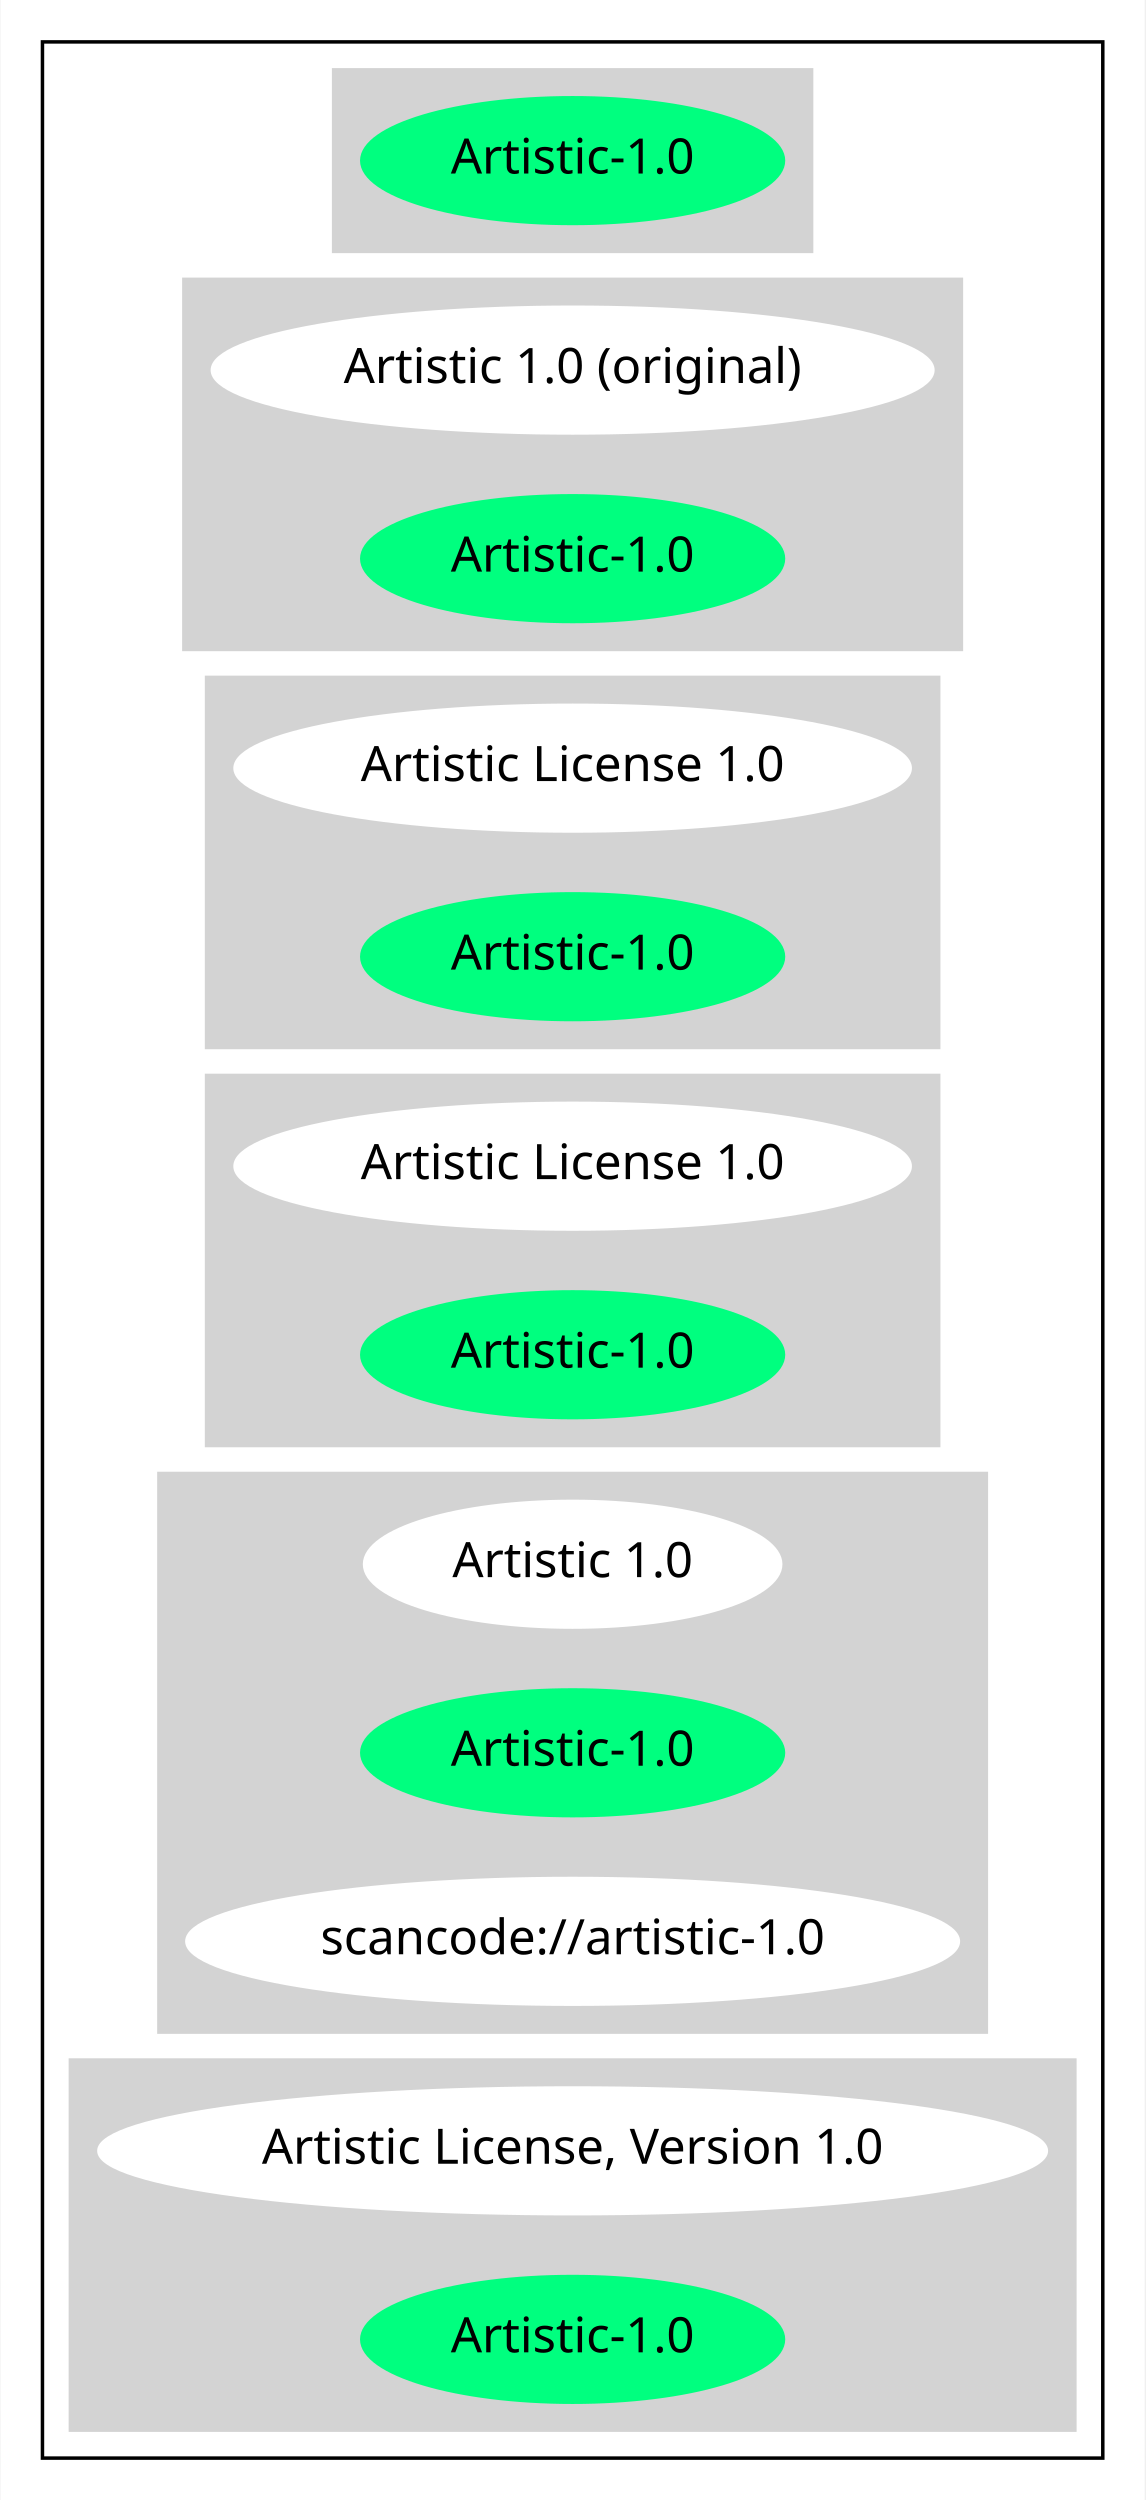
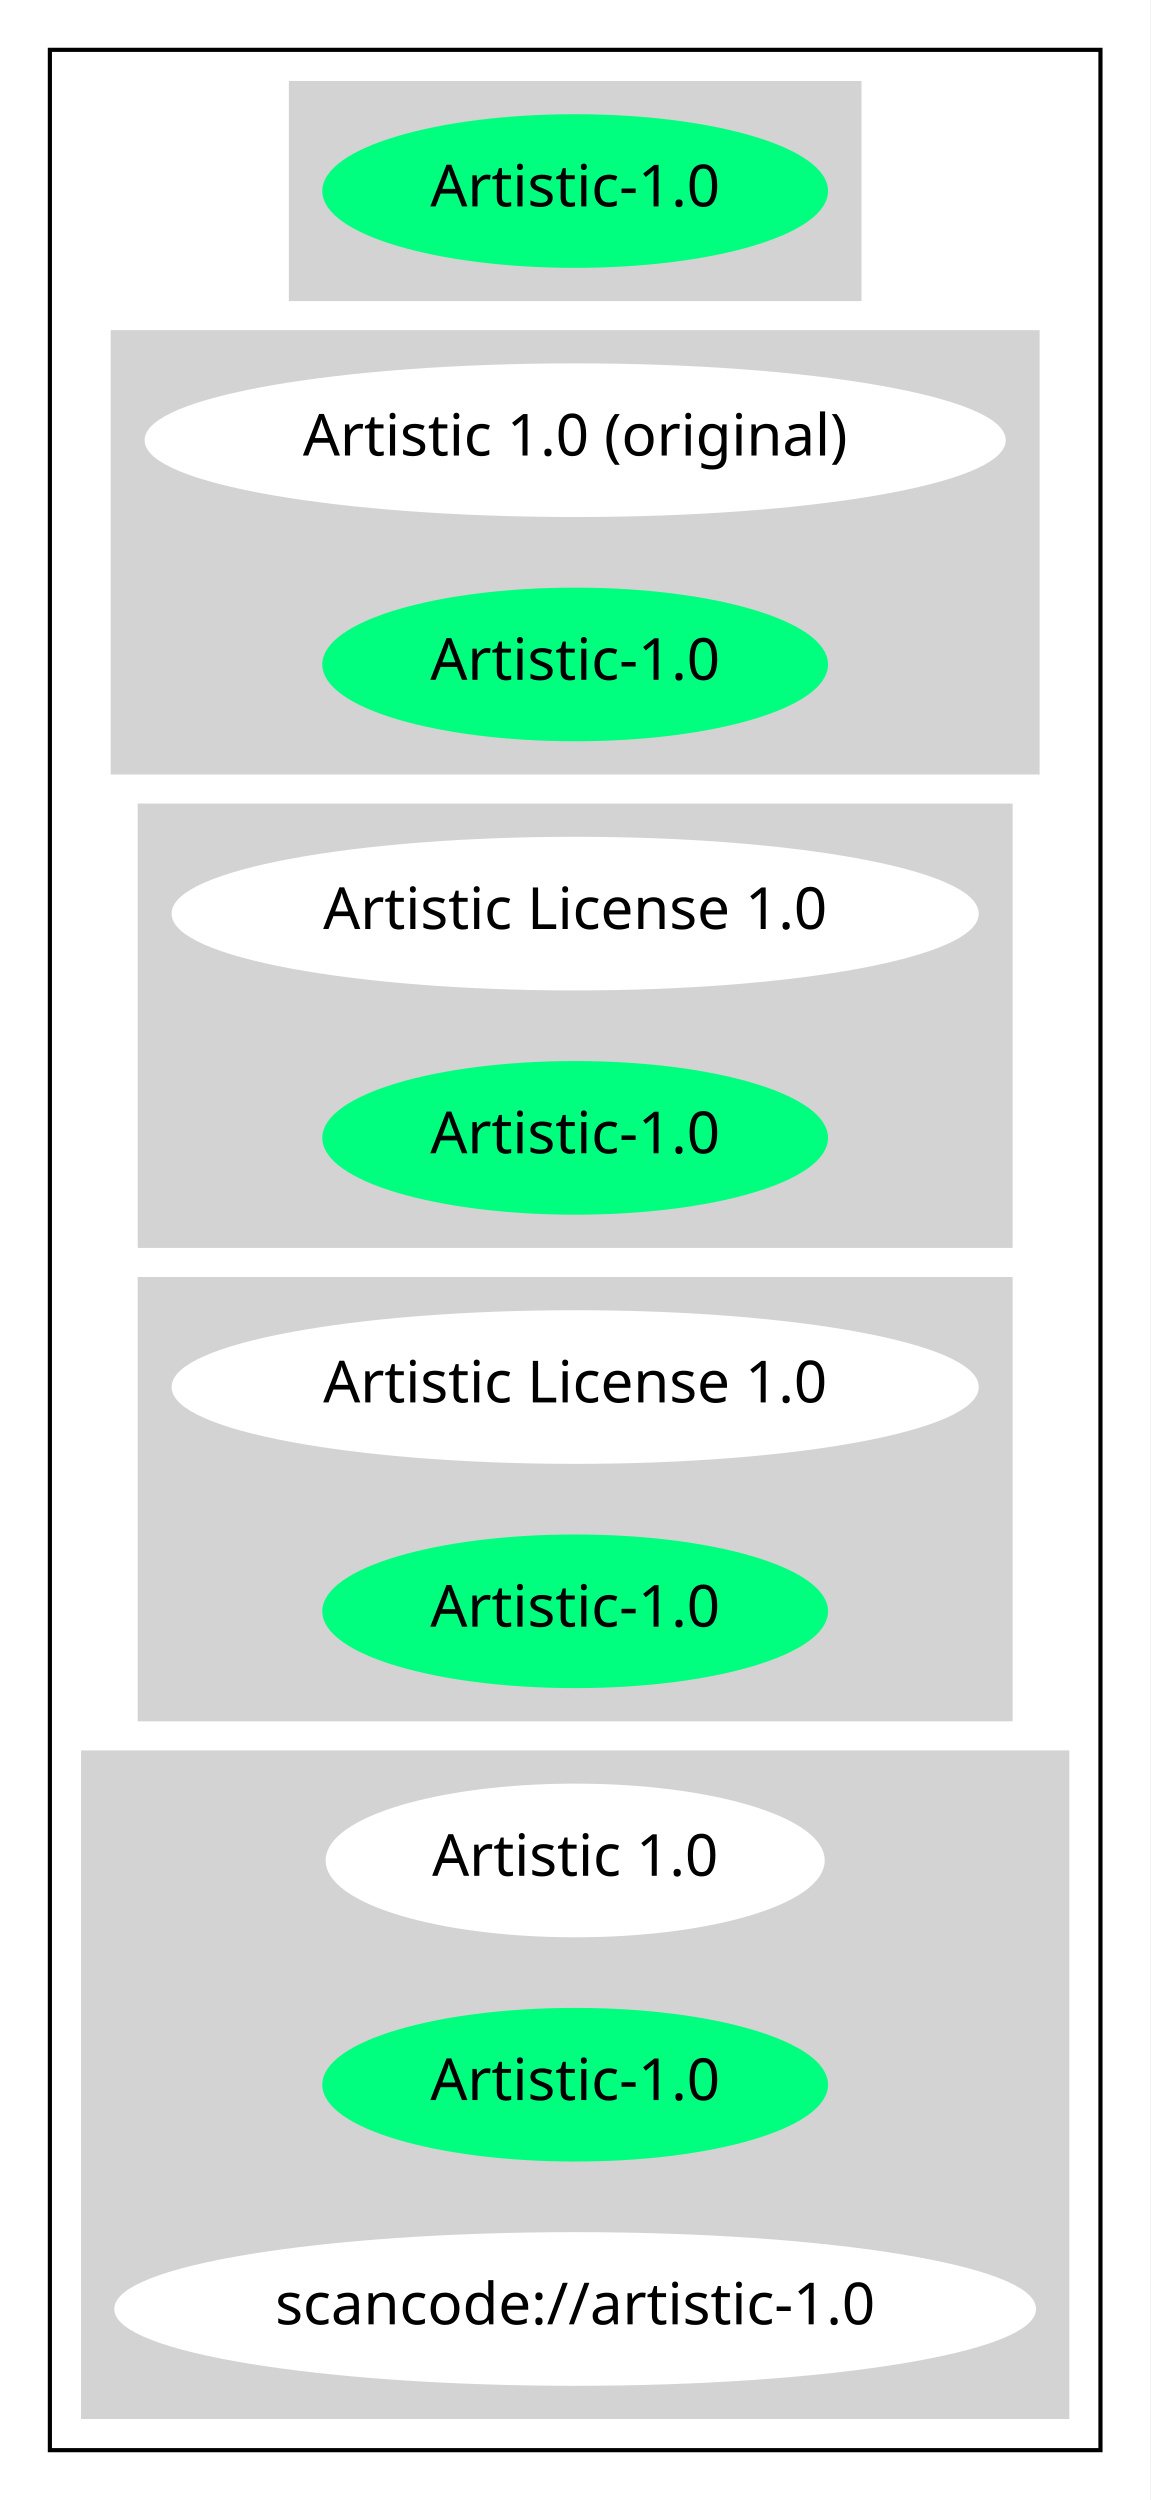
- <svg xmlns="http://www.w3.org/2000/svg" width="328pt" height="716pt" viewBox="0.00 0.00 327.68 716.00">
-   <g id="graph0" class="graph" transform="scale(1 1) rotate(0) translate(4 712)">
-     <polygon fill="white" stroke="transparent" points="-4,4 -4,-712 323.68,-712 323.68,4 -4,4" />
+ <svg xmlns="http://www.w3.org/2000/svg" width="277pt" height="602pt" viewBox="0.00 0.00 276.98 602.00">
+   <g id="graph0" class="graph" transform="scale(1 1) rotate(0) translate(4 598)">
+     <polygon fill="white" stroke="transparent" points="-4,4 -4,-598 272.98,-598 272.98,4 -4,4" />
    <g id="clust1" class="cluster">
-       <polygon fill="none" stroke="black" points="8,-8 8,-700 311.68,-700 311.68,-8 8,-8" />
+       <polygon fill="none" stroke="black" points="8,-8 8,-586 260.98,-586 260.98,-8 8,-8" />
    </g>
    <g id="clust2" class="cluster">
-       <polygon fill="lightgray" stroke="lightgray" points="91.39,-640 91.39,-692 228.28,-692 228.28,-640 91.39,-640" />
+       <polygon fill="lightgray" stroke="lightgray" points="66.05,-526 66.05,-578 202.93,-578 202.93,-526 66.05,-526" />
    </g>
    <g id="clust3" class="cluster">
-       <polygon fill="lightgray" stroke="lightgray" points="48.5,-526 48.5,-632 271.18,-632 271.18,-526 48.5,-526" />
+       <polygon fill="lightgray" stroke="lightgray" points="23.15,-412 23.15,-518 245.83,-518 245.83,-412 23.15,-412" />
    </g>
    <g id="clust4" class="cluster">
-       <polygon fill="lightgray" stroke="lightgray" points="55,-412 55,-518 264.68,-518 264.68,-412 55,-412" />
+       <polygon fill="lightgray" stroke="lightgray" points="29.65,-298 29.65,-404 239.33,-404 239.33,-298 29.65,-298" />
    </g>
    <g id="clust5" class="cluster">
-       <polygon fill="lightgray" stroke="lightgray" points="55,-298 55,-404 264.68,-404 264.68,-298 55,-298" />
+       <polygon fill="lightgray" stroke="lightgray" points="29.65,-184 29.65,-290 239.33,-290 239.33,-184 29.65,-184" />
    </g>
    <g id="clust6" class="cluster">
-       <polygon fill="lightgray" stroke="lightgray" points="41.35,-130 41.35,-290 278.33,-290 278.33,-130 41.35,-130" />
-     </g>
-     <g id="clust7" class="cluster">
-       <polygon fill="lightgray" stroke="lightgray" points="16,-16 16,-122 303.68,-122 303.68,-16 16,-16" />
+       <polygon fill="lightgray" stroke="lightgray" points="16,-16 16,-176 252.98,-176 252.98,-16 16,-16" />
    </g>
    <g id="node1" class="node">
-       <ellipse fill="springgreen" stroke="springgreen" cx="159.84" cy="-666" rx="60.39" ry="18" />
-       <text text-anchor="middle" x="159.84" y="-662.3" font-family="Times-Roman" font-size="14.00">Artistic-1.0</text>
+       <ellipse fill="springgreen" stroke="springgreen" cx="134.49" cy="-552" rx="60.39" ry="18" />
+       <text text-anchor="middle" x="134.49" y="-548.3" font-family="Times-Roman" font-size="14.00">Artistic-1.0</text>
    </g>
    <g id="node2" class="node">
-       <ellipse fill="white" stroke="white" cx="159.84" cy="-606" rx="103.18" ry="18" />
-       <text text-anchor="middle" x="159.84" y="-602.3" font-family="Times-Roman" font-size="14.00">Artistic 1.0 (original)</text>
+       <ellipse fill="white" stroke="white" cx="134.49" cy="-492" rx="103.18" ry="18" />
+       <text text-anchor="middle" x="134.49" y="-488.3" font-family="Times-Roman" font-size="14.00">Artistic 1.0 (original)</text>
    </g>
    <g id="node3" class="node">
-       <ellipse fill="springgreen" stroke="springgreen" cx="159.84" cy="-552" rx="60.39" ry="18" />
-       <text text-anchor="middle" x="159.84" y="-548.3" font-family="Times-Roman" font-size="14.00">Artistic-1.0</text>
+       <ellipse fill="springgreen" stroke="springgreen" cx="134.49" cy="-438" rx="60.39" ry="18" />
+       <text text-anchor="middle" x="134.49" y="-434.3" font-family="Times-Roman" font-size="14.00">Artistic-1.0</text>
    </g>
    <g id="node4" class="node">
-       <ellipse fill="white" stroke="white" cx="159.84" cy="-492" rx="96.68" ry="18" />
-       <text text-anchor="middle" x="159.84" y="-488.3" font-family="Times-Roman" font-size="14.00">Artistic License 1.0</text>
+       <ellipse fill="white" stroke="white" cx="134.49" cy="-378" rx="96.68" ry="18" />
+       <text text-anchor="middle" x="134.49" y="-374.3" font-family="Times-Roman" font-size="14.00">Artistic License 1.0</text>
    </g>
    <g id="node5" class="node">
-       <ellipse fill="springgreen" stroke="springgreen" cx="159.84" cy="-438" rx="60.39" ry="18" />
-       <text text-anchor="middle" x="159.84" y="-434.3" font-family="Times-Roman" font-size="14.00">Artistic-1.0</text>
+       <ellipse fill="springgreen" stroke="springgreen" cx="134.49" cy="-324" rx="60.39" ry="18" />
+       <text text-anchor="middle" x="134.49" y="-320.3" font-family="Times-Roman" font-size="14.00">Artistic-1.0</text>
    </g>
    <g id="node6" class="node">
-       <ellipse fill="white" stroke="white" cx="159.84" cy="-378" rx="96.68" ry="18" />
-       <text text-anchor="middle" x="159.84" y="-374.3" font-family="Times-Roman" font-size="14.00">Artistic License 1.0</text>
+       <ellipse fill="white" stroke="white" cx="134.49" cy="-264" rx="96.68" ry="18" />
+       <text text-anchor="middle" x="134.49" y="-260.3" font-family="Times-Roman" font-size="14.00">Artistic License 1.0</text>
    </g>
    <g id="node7" class="node">
-       <ellipse fill="springgreen" stroke="springgreen" cx="159.84" cy="-324" rx="60.39" ry="18" />
-       <text text-anchor="middle" x="159.84" y="-320.3" font-family="Times-Roman" font-size="14.00">Artistic-1.0</text>
+       <ellipse fill="springgreen" stroke="springgreen" cx="134.49" cy="-210" rx="60.39" ry="18" />
+       <text text-anchor="middle" x="134.49" y="-206.3" font-family="Times-Roman" font-size="14.00">Artistic-1.0</text>
    </g>
    <g id="node8" class="node">
-       <ellipse fill="white" stroke="white" cx="159.84" cy="-264" rx="59.59" ry="18" />
-       <text text-anchor="middle" x="159.84" y="-260.3" font-family="Times-Roman" font-size="14.00">Artistic 1.0</text>
+       <ellipse fill="white" stroke="white" cx="134.49" cy="-150" rx="59.59" ry="18" />
+       <text text-anchor="middle" x="134.49" y="-146.3" font-family="Times-Roman" font-size="14.00">Artistic 1.0</text>
    </g>
    <g id="node9" class="node">
-       <ellipse fill="springgreen" stroke="springgreen" cx="159.84" cy="-210" rx="60.39" ry="18" />
-       <text text-anchor="middle" x="159.84" y="-206.3" font-family="Times-Roman" font-size="14.00">Artistic-1.0</text>
+       <ellipse fill="springgreen" stroke="springgreen" cx="134.49" cy="-96" rx="60.39" ry="18" />
+       <text text-anchor="middle" x="134.49" y="-92.3" font-family="Times-Roman" font-size="14.00">Artistic-1.0</text>
    </g>
    <g id="node10" class="node">
-       <ellipse fill="white" stroke="white" cx="159.84" cy="-156" rx="110.48" ry="18" />
-       <text text-anchor="middle" x="159.84" y="-152.3" font-family="Times-Roman" font-size="14.00">scancode://artistic-1.0</text>
-     </g>
-     <g id="node11" class="node">
-       <ellipse fill="white" stroke="white" cx="159.84" cy="-96" rx="135.68" ry="18" />
-       <text text-anchor="middle" x="159.84" y="-92.3" font-family="Times-Roman" font-size="14.00">Artistic License, Version 1.0</text>
-     </g>
-     <g id="node12" class="node">
-       <ellipse fill="springgreen" stroke="springgreen" cx="159.84" cy="-42" rx="60.39" ry="18" />
-       <text text-anchor="middle" x="159.84" y="-38.3" font-family="Times-Roman" font-size="14.00">Artistic-1.0</text>
+       <ellipse fill="white" stroke="white" cx="134.49" cy="-42" rx="110.48" ry="18" />
+       <text text-anchor="middle" x="134.49" y="-38.3" font-family="Times-Roman" font-size="14.00">scancode://artistic-1.0</text>
    </g>
  </g>
</svg>
